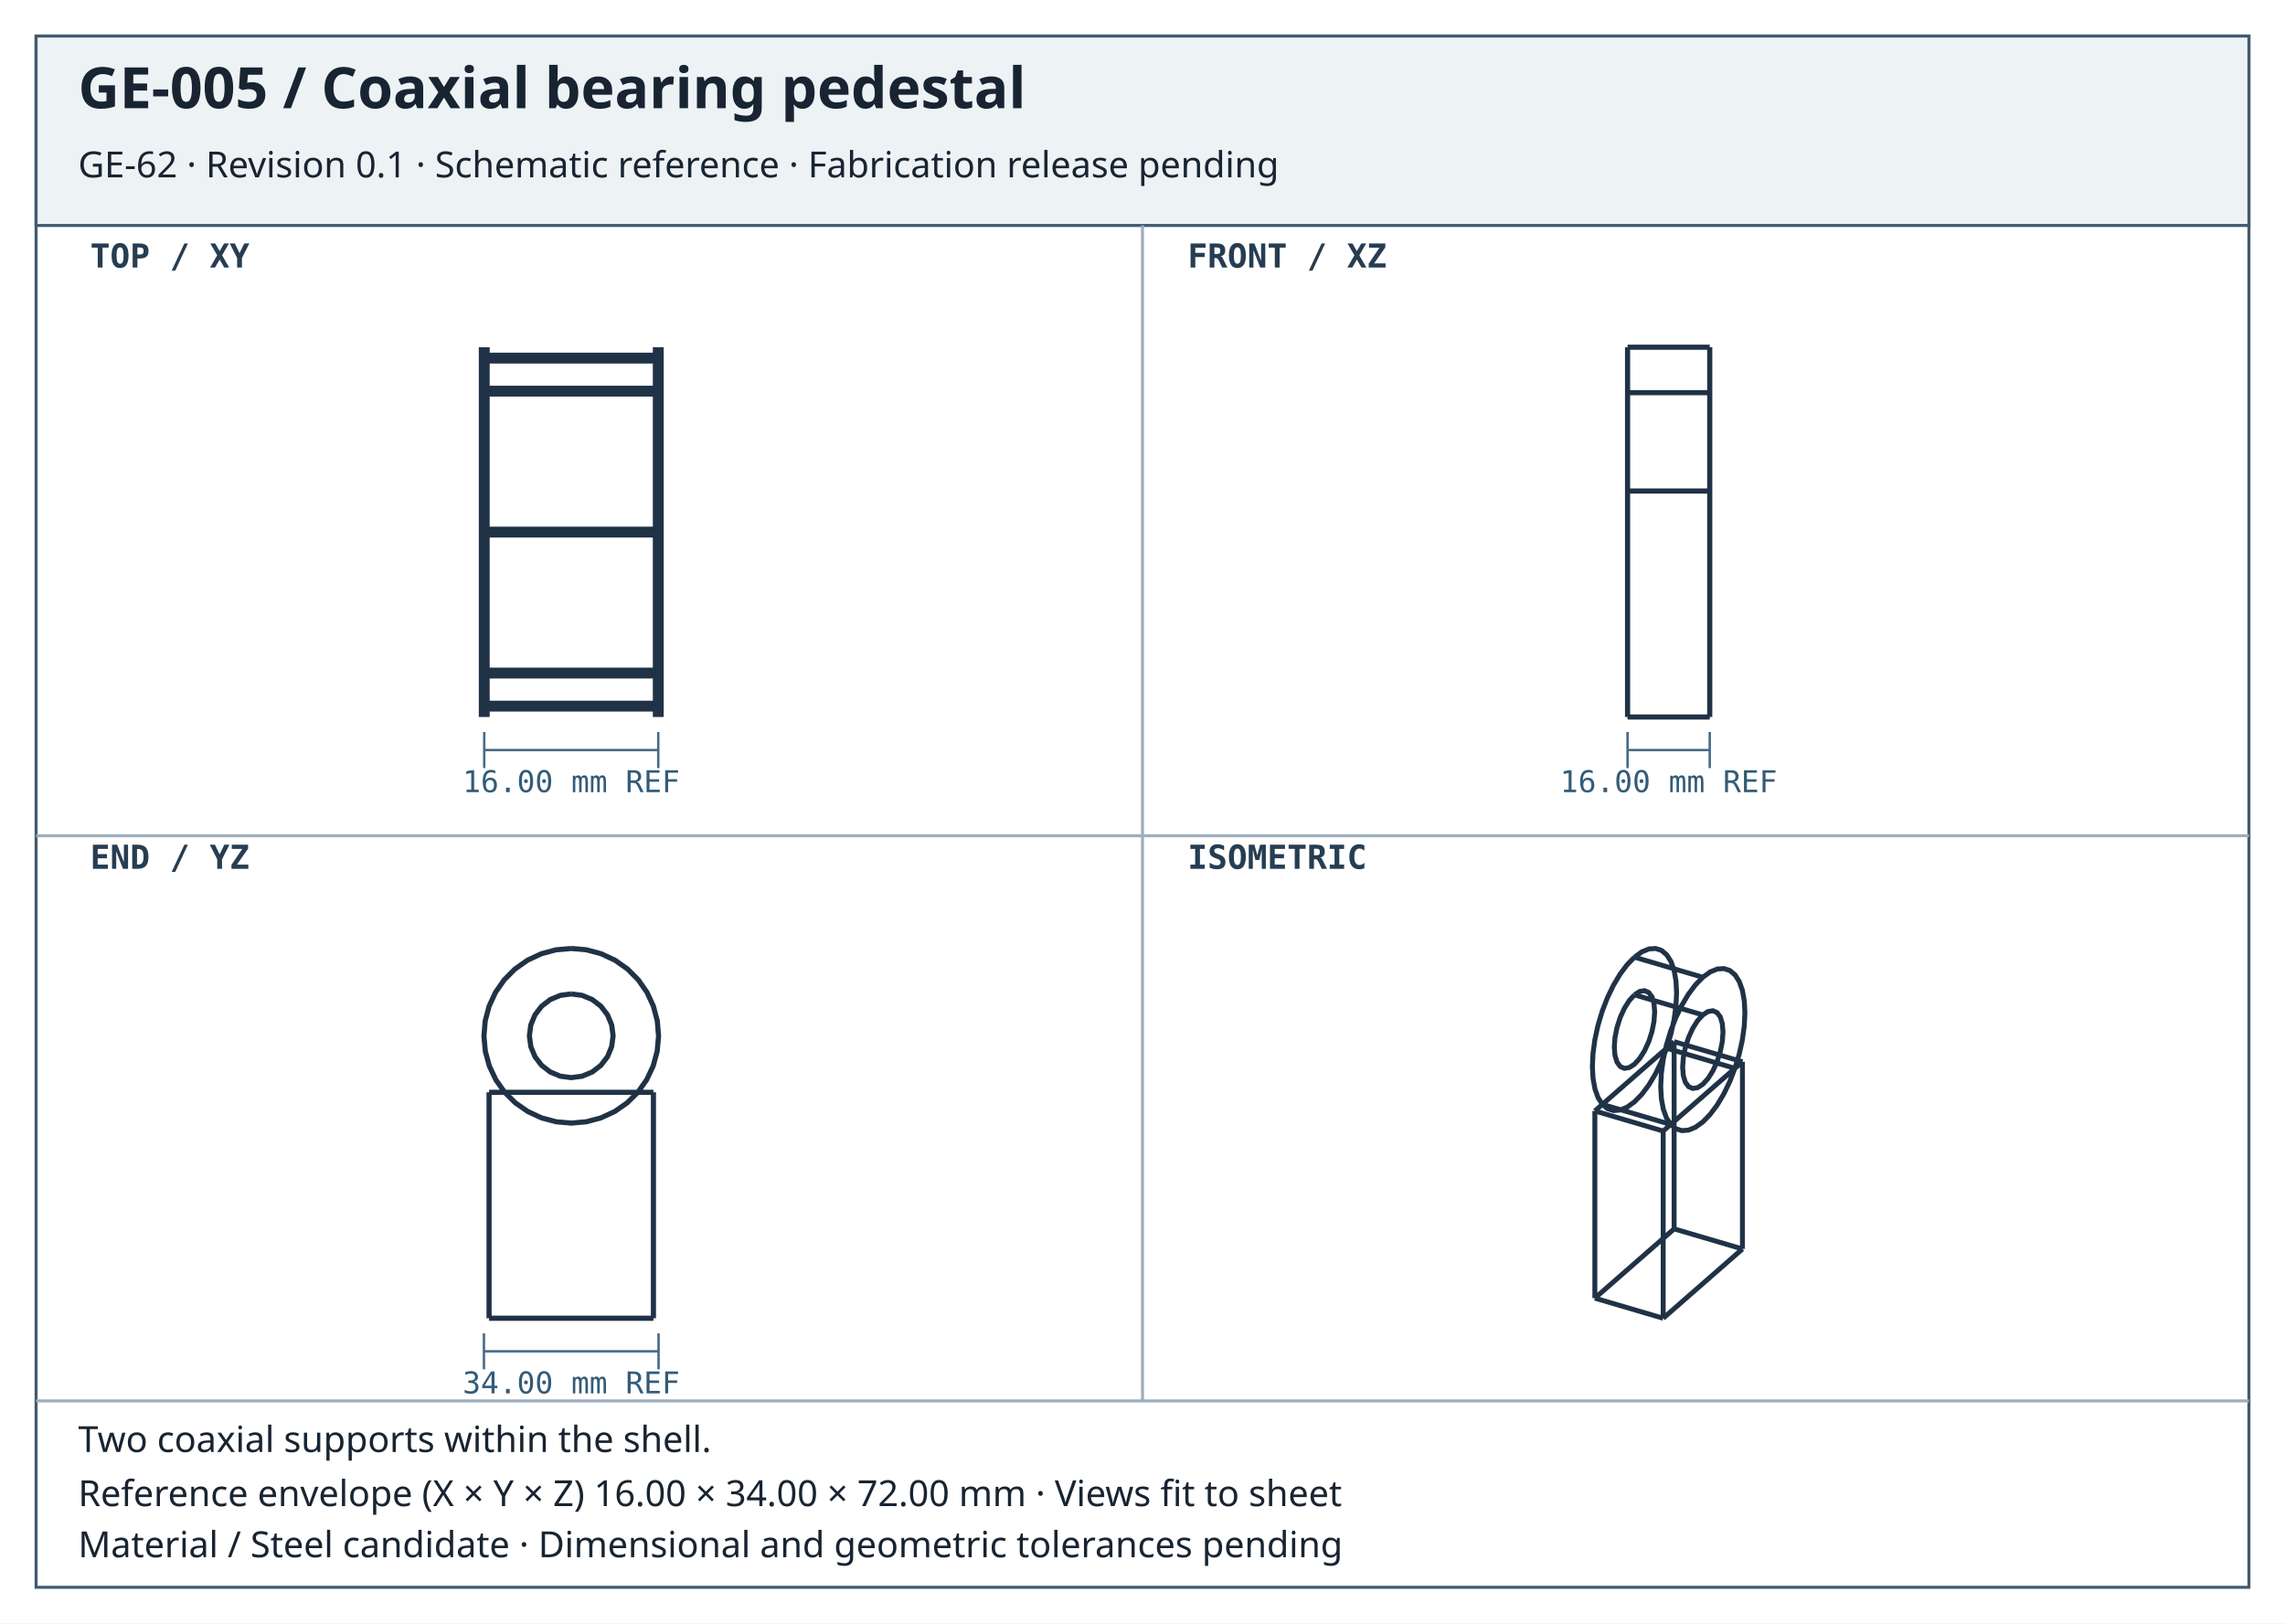
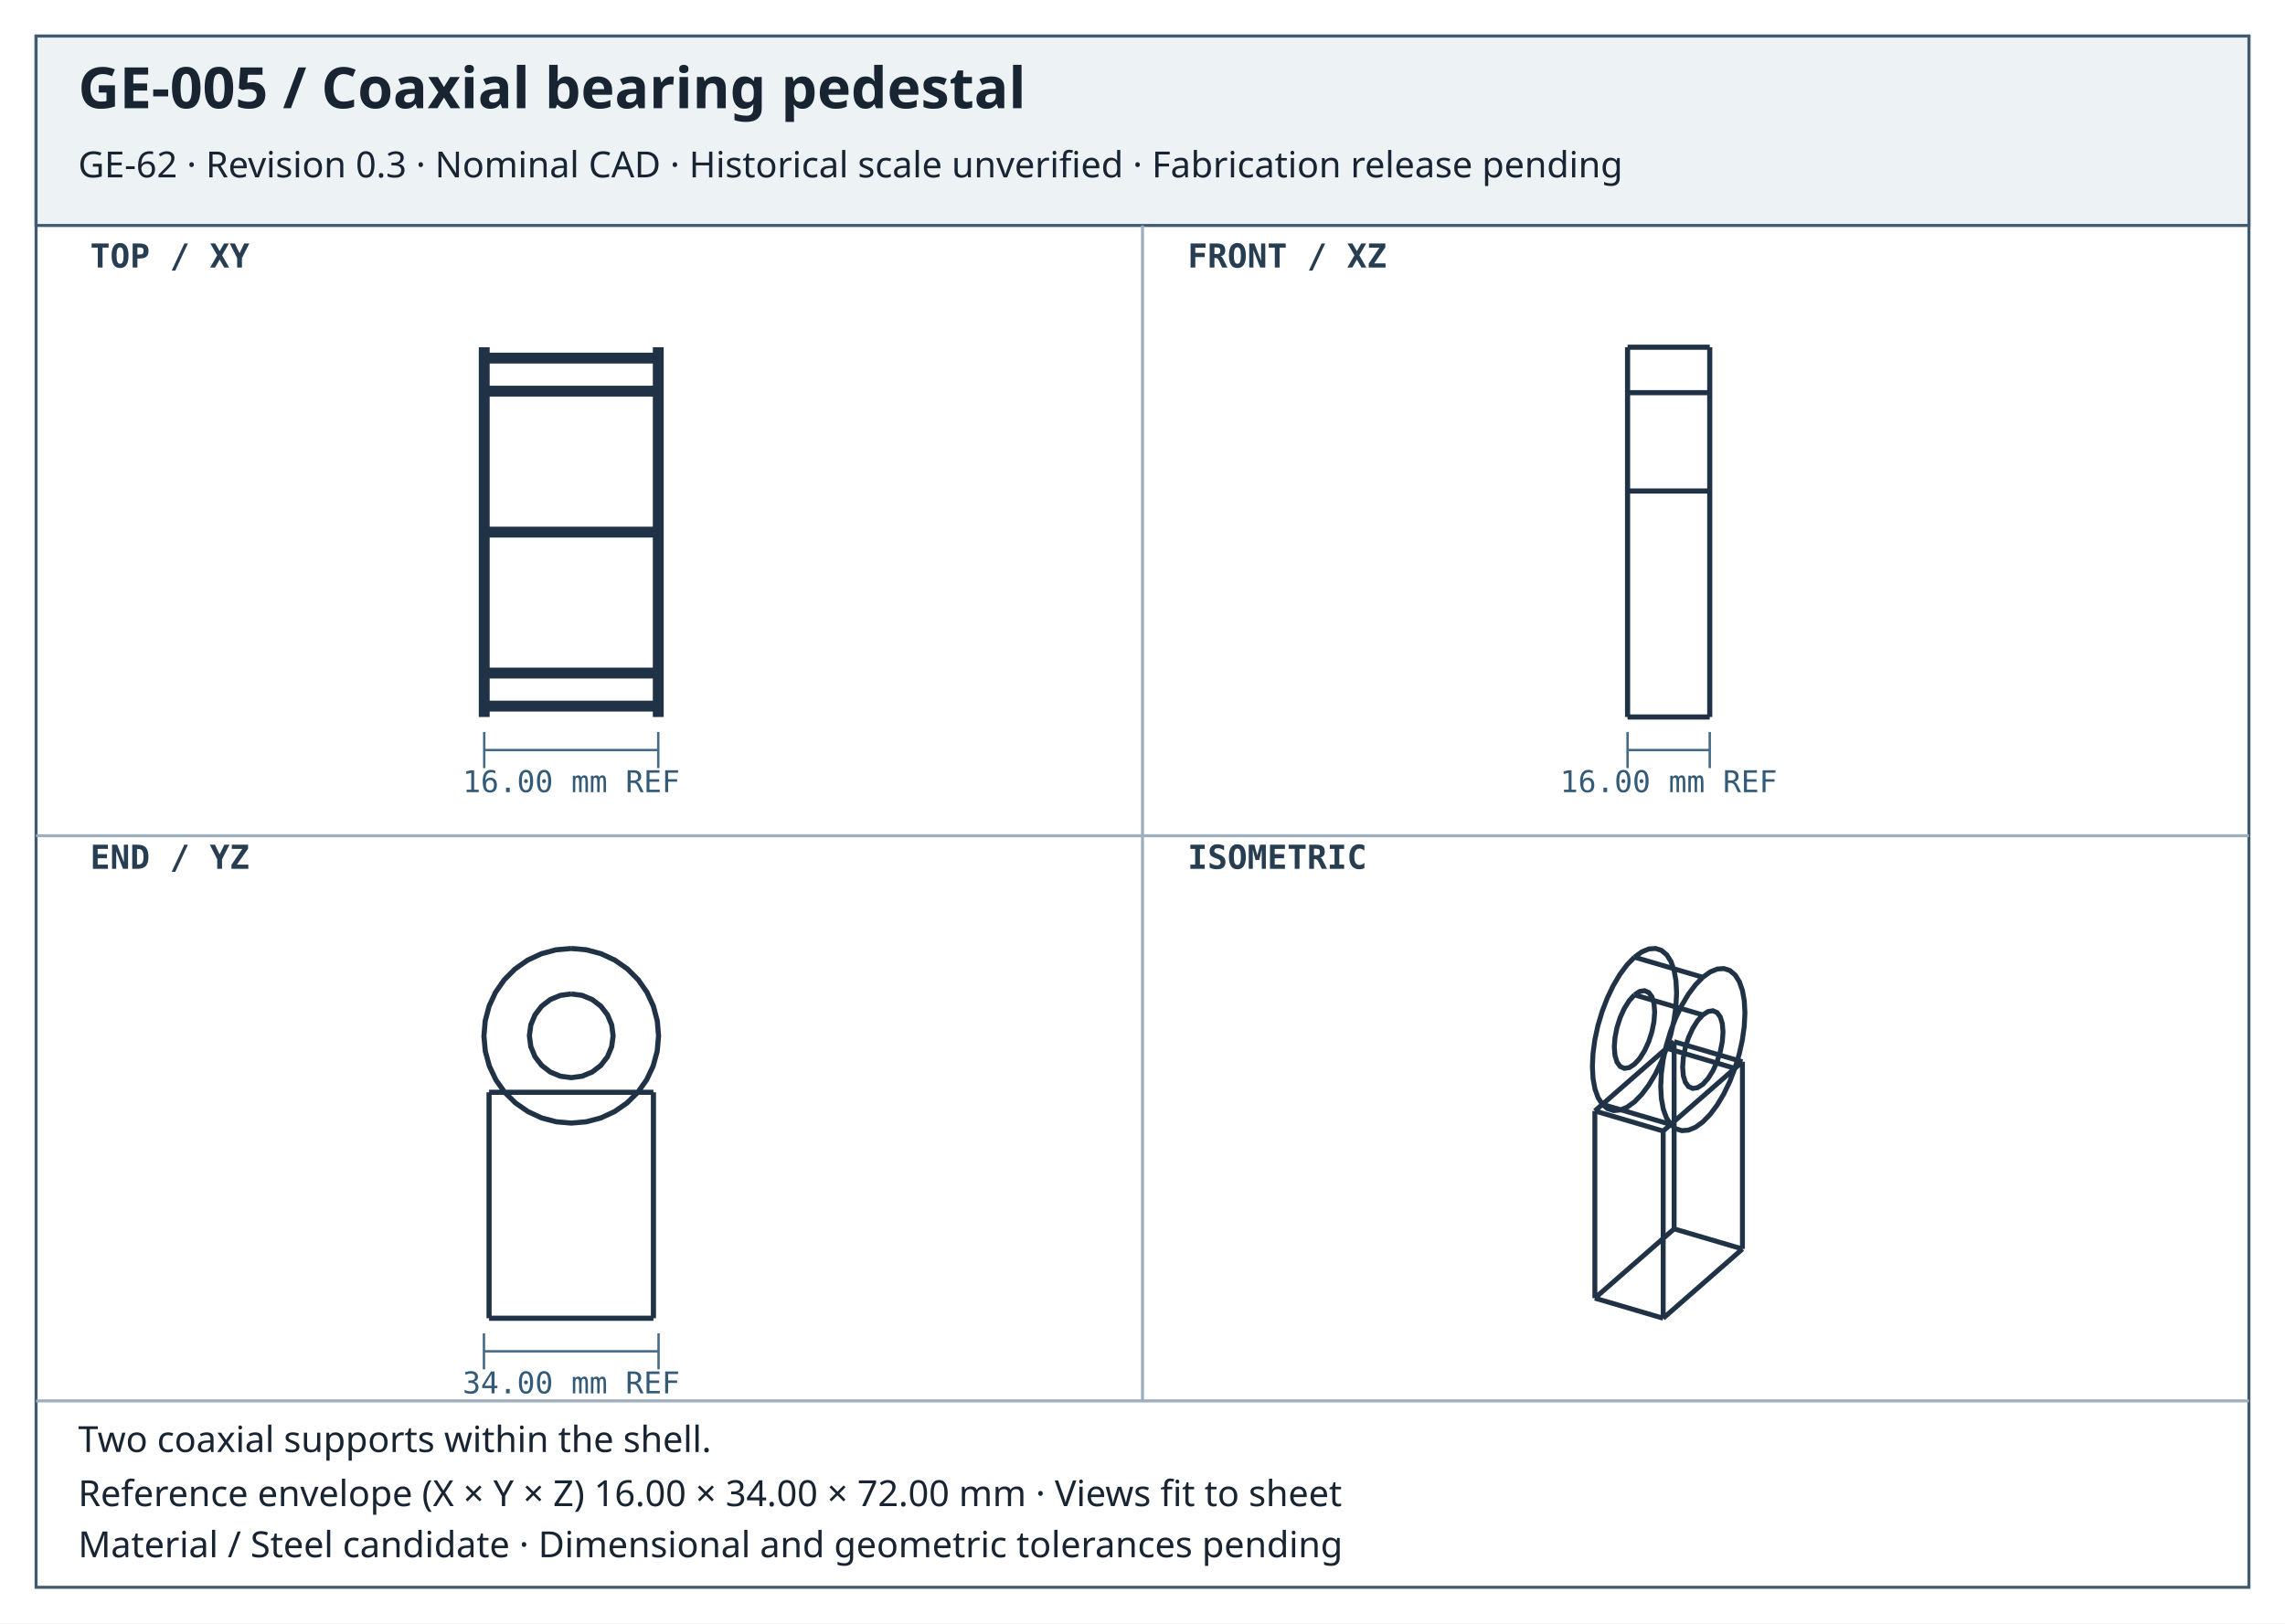
<svg xmlns="http://www.w3.org/2000/svg" viewBox="0 0 760 540">
  <style>
text{fill:#182431;font:12px sans-serif}.label{font:700 11px monospace;fill:#263d52}.value{font:10px monospace;fill:#335b78}.dim{stroke:#466b86;stroke-width:0.8;fill:none}g :is(path,circle,ellipse,line,polyline,polygon){vector-effect:non-scaling-stroke;stroke-width:.65px}
</style>
  <rect width="760" height="540" fill="white" />
  <rect x="12" y="12" width="736" height="516" fill="none" stroke="#405a70" />
  <rect x="12" y="12" width="736" height="63" fill="#edf2f5" stroke="#405a70" />
  <text x="26" y="36" style="font-size:19px;font-weight:bold">GE-005 / Coaxial bearing pedestal</text>
-   <text x="26" y="59">GE-62 · Revision 0.1 · Schematic reference · Fabrication release pending</text>
+   <text x="26" y="59">GE-62 · Revision 0.3 · Nominal CAD · Historical scale unverified · Fabrication release pending</text>
  <path d="M380 75V466 M12 278H748 M12 466H748" fill="none" stroke="#9daebc" />
  <text class="label" x="30" y="89">TOP / XY</text>
  <g transform="translate(190.0 177.0) scale(3.617647)">
    <path d="M-8.000 16.000 L-8.000 12.961 M-8.000 12.961 L-8.000 10.869 L-8.000 8.451 L-8.000 5.779 L-8.000 2.933 L-8.000 0.000 L-8.000 -2.933 L-8.000 -5.779 L-8.000 -8.451 L-8.000 -10.869 L-8.000 -12.961 M-8.000 -12.961 L-8.000 -16.000 M-8.000 -16.000 L-8.000 -16.000 M-8.000 16.000 L-8.000 -16.000 M-8.000 16.000 L-8.000 16.000 M-8.000 12.961 L8.000 12.961 M8.000 16.000 L8.000 12.961 M-8.000 16.000 L8.000 16.000 M-8.000 12.961 L-8.000 -12.961 M-8.000 -16.000 L8.000 -16.000 M8.000 -12.961 L8.000 -16.000 M-8.000 -12.961 L8.000 -12.961 M-8.000 -16.000 L8.000 -16.000 M8.000 -16.000 L8.000 -16.000 M8.000 16.000 L8.000 -16.000 M-8.000 16.000 L8.000 16.000 M8.000 16.000 L8.000 16.000 M8.000 -0.000 L8.000 2.959 L8.000 5.828 L8.000 8.519 L8.000 10.950 L8.000 13.046 L8.000 14.744 L8.000 15.992 L8.000 16.752 L8.000 17.000 L8.000 16.729 L8.000 15.947 L8.000 14.678 L8.000 12.961 M-8.000 -0.000 L-8.000 2.959 L-8.000 5.828 L-8.000 8.519 L-8.000 10.950 L-8.000 13.046 L-8.000 14.744 L-8.000 15.992 L-8.000 16.752 L-8.000 17.000 L-8.000 16.729 L-8.000 15.947 L-8.000 14.678 L-8.000 12.961 M-8.000 -0.000 L8.000 -0.000 M8.000 12.961 L8.000 10.869 L8.000 8.451 L8.000 5.779 L8.000 2.933 L8.000 0.000 L8.000 -2.933 L8.000 -5.779 L8.000 -8.451 L8.000 -10.869 L8.000 -12.961 M-8.000 -12.961 L-8.000 -14.678 L-8.000 -15.947 L-8.000 -16.729 L-8.000 -17.000 L-8.000 -16.752 L-8.000 -15.992 L-8.000 -14.744 L-8.000 -13.046 L-8.000 -10.950 L-8.000 -8.519 L-8.000 -5.828 L-8.000 -2.959 L-8.000 0.000 M-8.000 -0.000 L-8.000 2.109 L-8.000 4.075 L-8.000 5.763 L-8.000 7.058 L-8.000 7.872 L-8.000 8.150 L-8.000 7.872 L-8.000 7.058 L-8.000 5.763 L-8.000 4.075 L-8.000 2.109 L-8.000 -0.000 L-8.000 -2.109 L-8.000 -4.075 L-8.000 -5.763 L-8.000 -7.058 L-8.000 -7.872 L-8.000 -8.150 L-8.000 -7.872 L-8.000 -7.058 L-8.000 -5.763 L-8.000 -4.075 L-8.000 -2.109 L-8.000 -0.000 M8.000 -12.961 L8.000 -14.678 L8.000 -15.947 L8.000 -16.729 L8.000 -17.000 L8.000 -16.752 L8.000 -15.992 L8.000 -14.744 L8.000 -13.046 L8.000 -10.950 L8.000 -8.519 L8.000 -5.828 L8.000 -2.959 L8.000 0.000 M8.000 12.961 L8.000 -12.961 M8.000 -0.000 L8.000 2.109 L8.000 4.075 L8.000 5.763 L8.000 7.058 L8.000 7.872 L8.000 8.150 L8.000 7.872 L8.000 7.058 L8.000 5.763 L8.000 4.075 L8.000 2.109 L8.000 -0.000 L8.000 -2.109 L8.000 -4.075 L8.000 -5.763 L8.000 -7.058 L8.000 -7.872 L8.000 -8.150 L8.000 -7.872 L8.000 -7.058 L8.000 -5.763 L8.000 -4.075 L8.000 -2.109 L8.000 -0.000 M-8.000 -0.000 L8.000 -0.000" stroke="#203246" fill="none" />
  </g>
  <path class="dim" d="M161.059 243.5v12 M218.941 243.5v12 M161.059 249.5H218.941" />
  <text text-anchor="middle" class="value" x="190" y="263.5">16.00 mm REF</text>
  <text class="label" x="395" y="89">FRONT / XZ</text>
  <g transform="translate(555.0 144.5417) scale(1.708333)">
    <path d="M-8.000 11.000 L-8.000 11.000 M-8.000 11.000 L-8.000 13.071 L-8.000 14.751 L-8.000 15.988 L-8.000 16.745 L-8.000 17.000 L-8.000 16.745 L-8.000 15.988 L-8.000 14.751 L-8.000 13.071 L-8.000 11.000 M-8.000 11.000 L-8.000 11.000 M-8.000 55.000 L-8.000 11.000 M-8.000 55.000 L-8.000 55.000 M-8.000 55.000 L-8.000 11.000 M-8.000 11.000 L8.000 11.000 M8.000 11.000 L8.000 11.000 M-8.000 11.000 L8.000 11.000 M-8.000 11.000 L-8.000 11.000 M-8.000 11.000 L8.000 11.000 M8.000 11.000 L8.000 11.000 M-8.000 11.000 L8.000 11.000 M-8.000 55.000 L8.000 55.000 M8.000 55.000 L8.000 11.000 M8.000 55.000 L8.000 55.000 M-8.000 55.000 L8.000 55.000 M8.000 55.000 L8.000 11.000 M8.000 -17.000 L8.000 -16.740 L8.000 -15.970 L8.000 -14.711 L8.000 -13.004 L8.000 -10.899 L8.000 -8.462 L8.000 -5.766 L8.000 -2.894 L8.000 0.066 L8.000 3.024 L8.000 5.890 L8.000 8.576 L8.000 11.000 M-8.000 -17.000 L-8.000 -16.740 L-8.000 -15.970 L-8.000 -14.711 L-8.000 -13.004 L-8.000 -10.899 L-8.000 -8.462 L-8.000 -5.766 L-8.000 -2.894 L-8.000 0.066 L-8.000 3.024 L-8.000 5.890 L-8.000 8.576 L-8.000 11.000 M-8.000 -17.000 L8.000 -17.000 M8.000 11.000 L8.000 13.071 L8.000 14.751 L8.000 15.988 L8.000 16.745 L8.000 17.000 L8.000 16.745 L8.000 15.988 L8.000 14.751 L8.000 13.071 L8.000 11.000 M-8.000 11.000 L-8.000 8.576 L-8.000 5.890 L-8.000 3.024 L-8.000 0.066 L-8.000 -2.894 L-8.000 -5.766 L-8.000 -8.462 L-8.000 -10.899 L-8.000 -13.004 L-8.000 -14.711 L-8.000 -15.970 L-8.000 -16.740 L-8.000 -17.000 M-8.000 -8.150 L-8.000 -7.872 L-8.000 -7.058 L-8.000 -5.763 L-8.000 -4.075 L-8.000 -2.109 L-8.000 -0.000 L-8.000 2.109 L-8.000 4.075 L-8.000 5.763 L-8.000 7.058 L-8.000 7.872 L-8.000 8.150 L-8.000 7.872 L-8.000 7.058 L-8.000 5.763 L-8.000 4.075 L-8.000 2.109 L-8.000 0.000 L-8.000 -2.109 L-8.000 -4.075 L-8.000 -5.763 L-8.000 -7.058 L-8.000 -7.872 L-8.000 -8.150 M8.000 11.000 L8.000 8.576 L8.000 5.890 L8.000 3.024 L8.000 0.066 L8.000 -2.894 L8.000 -5.766 L8.000 -8.462 L8.000 -10.899 L8.000 -13.004 L8.000 -14.711 L8.000 -15.970 L8.000 -16.740 L8.000 -17.000 M8.000 11.000 L8.000 11.000 M8.000 -8.150 L8.000 -7.872 L8.000 -7.058 L8.000 -5.763 L8.000 -4.075 L8.000 -2.109 L8.000 -0.000 L8.000 2.109 L8.000 4.075 L8.000 5.763 L8.000 7.058 L8.000 7.872 L8.000 8.150 L8.000 7.872 L8.000 7.058 L8.000 5.763 L8.000 4.075 L8.000 2.109 L8.000 0.000 L8.000 -2.109 L8.000 -4.075 L8.000 -5.763 L8.000 -7.058 L8.000 -7.872 L8.000 -8.150 M-8.000 -8.150 L8.000 -8.150" stroke="#203246" fill="none" />
  </g>
  <path class="dim" d="M541.333 243.5v12 M568.667 243.5v12 M541.333 249.5H568.667" />
  <text text-anchor="middle" class="value" x="555" y="263.5">16.00 mm REF</text>
  <text class="label" x="30" y="289">END / YZ</text>
  <g transform="translate(190.0 344.5417) scale(1.708333)">
    <path d="M-16.000 11.000 L-12.961 11.000 M-12.961 11.000 L-10.869 13.071 L-8.451 14.751 L-5.779 15.988 L-2.933 16.745 L-0.000 17.000 L2.933 16.745 L5.779 15.988 L8.451 14.751 L10.869 13.071 L12.961 11.000 M12.961 11.000 L16.000 11.000 M16.000 55.000 L16.000 11.000 M-16.000 55.000 L16.000 55.000 M-16.000 55.000 L-16.000 11.000 M-12.961 11.000 L-12.961 11.000 M-16.000 11.000 L-12.961 11.000 M-16.000 11.000 L-16.000 11.000 M-12.961 11.000 L12.961 11.000 M16.000 11.000 L16.000 11.000 M12.961 11.000 L16.000 11.000 M12.961 11.000 L12.961 11.000 M16.000 55.000 L16.000 55.000 M16.000 55.000 L16.000 11.000 M-16.000 55.000 L16.000 55.000 M-16.000 55.000 L-16.000 55.000 M-16.000 55.000 L-16.000 11.000 M0.000 -17.000 L-2.959 -16.740 L-5.828 -15.970 L-8.519 -14.711 L-10.950 -13.004 L-13.046 -10.899 L-14.744 -8.462 L-15.992 -5.766 L-16.752 -2.894 L-17.000 0.066 L-16.729 3.024 L-15.947 5.890 L-14.678 8.576 L-12.961 11.000 M0.000 -17.000 L-2.959 -16.740 L-5.828 -15.970 L-8.519 -14.711 L-10.950 -13.004 L-13.046 -10.899 L-14.744 -8.462 L-15.992 -5.766 L-16.752 -2.894 L-17.000 0.066 L-16.729 3.024 L-15.947 5.890 L-14.678 8.576 L-12.961 11.000 M0.000 -17.000 L0.000 -17.000 M-12.961 11.000 L-10.869 13.071 L-8.451 14.751 L-5.779 15.988 L-2.933 16.745 L-0.000 17.000 L2.933 16.745 L5.779 15.988 L8.451 14.751 L10.869 13.071 L12.961 11.000 M12.961 11.000 L14.678 8.576 L15.947 5.890 L16.729 3.024 L17.000 0.066 L16.752 -2.894 L15.992 -5.766 L14.744 -8.462 L13.046 -10.899 L10.950 -13.004 L8.519 -14.711 L5.828 -15.970 L2.959 -16.740 L-0.000 -17.000 M0.000 -8.150 L-2.109 -7.872 L-4.075 -7.058 L-5.763 -5.763 L-7.058 -4.075 L-7.872 -2.109 L-8.150 -0.000 L-7.872 2.109 L-7.058 4.075 L-5.763 5.763 L-4.075 7.058 L-2.109 7.872 L0.000 8.150 L2.109 7.872 L4.075 7.058 L5.763 5.763 L7.058 4.075 L7.872 2.109 L8.150 0.000 L7.872 -2.109 L7.058 -4.075 L5.763 -5.763 L4.075 -7.058 L2.109 -7.872 L0.000 -8.150 M12.961 11.000 L14.678 8.576 L15.947 5.890 L16.729 3.024 L17.000 0.066 L16.752 -2.894 L15.992 -5.766 L14.744 -8.462 L13.046 -10.899 L10.950 -13.004 L8.519 -14.711 L5.828 -15.970 L2.959 -16.740 L-0.000 -17.000 M-12.961 11.000 L12.961 11.000 M0.000 -8.150 L-2.109 -7.872 L-4.075 -7.058 L-5.763 -5.763 L-7.058 -4.075 L-7.872 -2.109 L-8.150 -0.000 L-7.872 2.109 L-7.058 4.075 L-5.763 5.763 L-4.075 7.058 L-2.109 7.872 L0.000 8.150 L2.109 7.872 L4.075 7.058 L5.763 5.763 L7.058 4.075 L7.872 2.109 L8.150 0.000 L7.872 -2.109 L7.058 -4.075 L5.763 -5.763 L4.075 -7.058 L2.109 -7.872 L0.000 -8.150 M0.000 -8.150 L0.000 -8.150" stroke="#203246" fill="none" />
  </g>
  <path class="dim" d="M160.958 443.5v12 M219.042 443.5v12 M160.958 449.5H219.042" />
  <text text-anchor="middle" class="value" x="190" y="463.5">34.00 mm REF</text>
  <text class="label" x="395" y="289">ISOMETRIC</text>
  <g transform="translate(555.0 345.7968) scale(1.641957)">
    <path d="M-14.948 14.464 L-13.423 13.131 M-13.423 13.131 L-12.373 13.999 L-11.160 14.386 L-9.819 14.280 L-8.392 13.685 L-6.920 12.618 L-5.449 11.112 L-4.021 9.211 L-2.680 6.973 L-1.467 4.465 L-0.417 1.762 M-0.417 1.762 L1.107 0.429 M1.107 38.354 L1.107 0.429 M-14.948 52.389 L1.107 38.354 M-14.948 52.389 L-14.948 14.464 M-13.423 13.131 L0.417 17.201 M-1.107 18.534 L0.417 17.201 M-14.948 14.464 L-1.107 18.534 M-13.423 13.131 L-0.417 1.762 M1.107 0.429 L14.948 4.499 M13.423 5.832 L14.948 4.499 M-0.417 1.762 L13.423 5.832 M1.107 38.354 L14.948 42.424 M14.948 42.424 L14.948 4.499 M-1.107 56.459 L14.948 42.424 M-14.948 52.389 L-1.107 56.459 M-1.107 56.459 L-1.107 18.534 M6.920 -12.618 L5.436 -11.096 L3.996 -9.174 L2.646 -6.909 L1.427 -4.371 L0.375 -1.638 L-0.477 1.208 L-1.103 4.079 L-1.484 6.887 L-1.609 9.548 L-1.473 11.978 L-1.081 14.106 L-0.444 15.865 L0.417 17.201 M-6.920 -16.688 L-8.405 -15.166 L-9.844 -13.244 L-11.194 -10.979 L-12.414 -8.441 L-13.466 -5.708 L-14.318 -2.862 L-14.944 0.009 L-15.325 2.817 L-15.449 5.477 L-15.313 7.908 L-14.921 10.036 L-14.285 11.794 L-13.423 13.131 M-6.920 -16.688 L6.920 -12.618 M0.417 17.201 L1.467 18.069 L2.680 18.456 L4.021 18.350 L5.449 17.755 L6.920 16.688 L8.392 15.182 L9.819 13.281 L11.160 11.043 L12.373 8.535 L13.423 5.832 M-0.417 1.762 L0.444 -1.081 L1.081 -3.952 L1.473 -6.765 L1.609 -9.434 L1.484 -11.877 L1.103 -14.019 L0.477 -15.795 L-0.375 -17.151 L-1.427 -18.046 L-2.646 -18.452 L-3.996 -18.356 L-5.436 -17.762 L-6.920 -16.688 M-6.920 -9.060 L-7.979 -7.895 L-8.965 -6.331 L-9.812 -4.475 L-10.461 -2.452 L-10.870 -0.401 L-11.009 1.539 L-10.870 3.236 L-10.461 4.573 L-9.812 5.460 L-8.965 5.836 L-7.979 5.676 L-6.920 4.990 L-5.862 3.825 L-4.876 2.261 L-4.029 0.405 L-3.379 -1.618 L-2.971 -3.669 L-2.831 -5.609 L-2.971 -7.306 L-3.379 -8.643 L-4.029 -9.530 L-4.876 -9.906 L-5.862 -9.746 L-6.920 -9.060 M13.423 5.832 L14.285 2.989 L14.921 0.118 L15.313 -2.695 L15.449 -5.364 L15.325 -7.807 L14.944 -9.949 L14.318 -11.725 L13.466 -13.081 L12.414 -13.976 L11.194 -14.382 L9.844 -14.286 L8.405 -13.692 L6.920 -12.618 M0.417 17.201 L13.423 5.832 M6.920 -4.990 L5.862 -3.825 L4.876 -2.261 L4.029 -0.405 L3.379 1.618 L2.971 3.669 L2.831 5.609 L2.971 7.306 L3.379 8.643 L4.029 9.530 L4.876 9.906 L5.862 9.746 L6.920 9.060 L7.979 7.895 L8.965 6.331 L9.812 4.475 L10.461 2.452 L10.870 0.401 L11.009 -1.539 L10.870 -3.236 L10.461 -4.573 L9.812 -5.460 L8.965 -5.836 L7.979 -5.676 L6.920 -4.990 M-6.920 -9.060 L6.920 -4.990" stroke="#203246" fill="none" />
  </g>
  <text x="26" y="483">Two coaxial supports within the shell.</text>
  <text x="26" y="501">Reference envelope (X × Y × Z) 16.00 × 34.00 × 72.00 mm · Views fit to sheet</text>
  <text x="26" y="518">Material / Steel candidate · Dimensional and geometric tolerances pending</text>
</svg>
